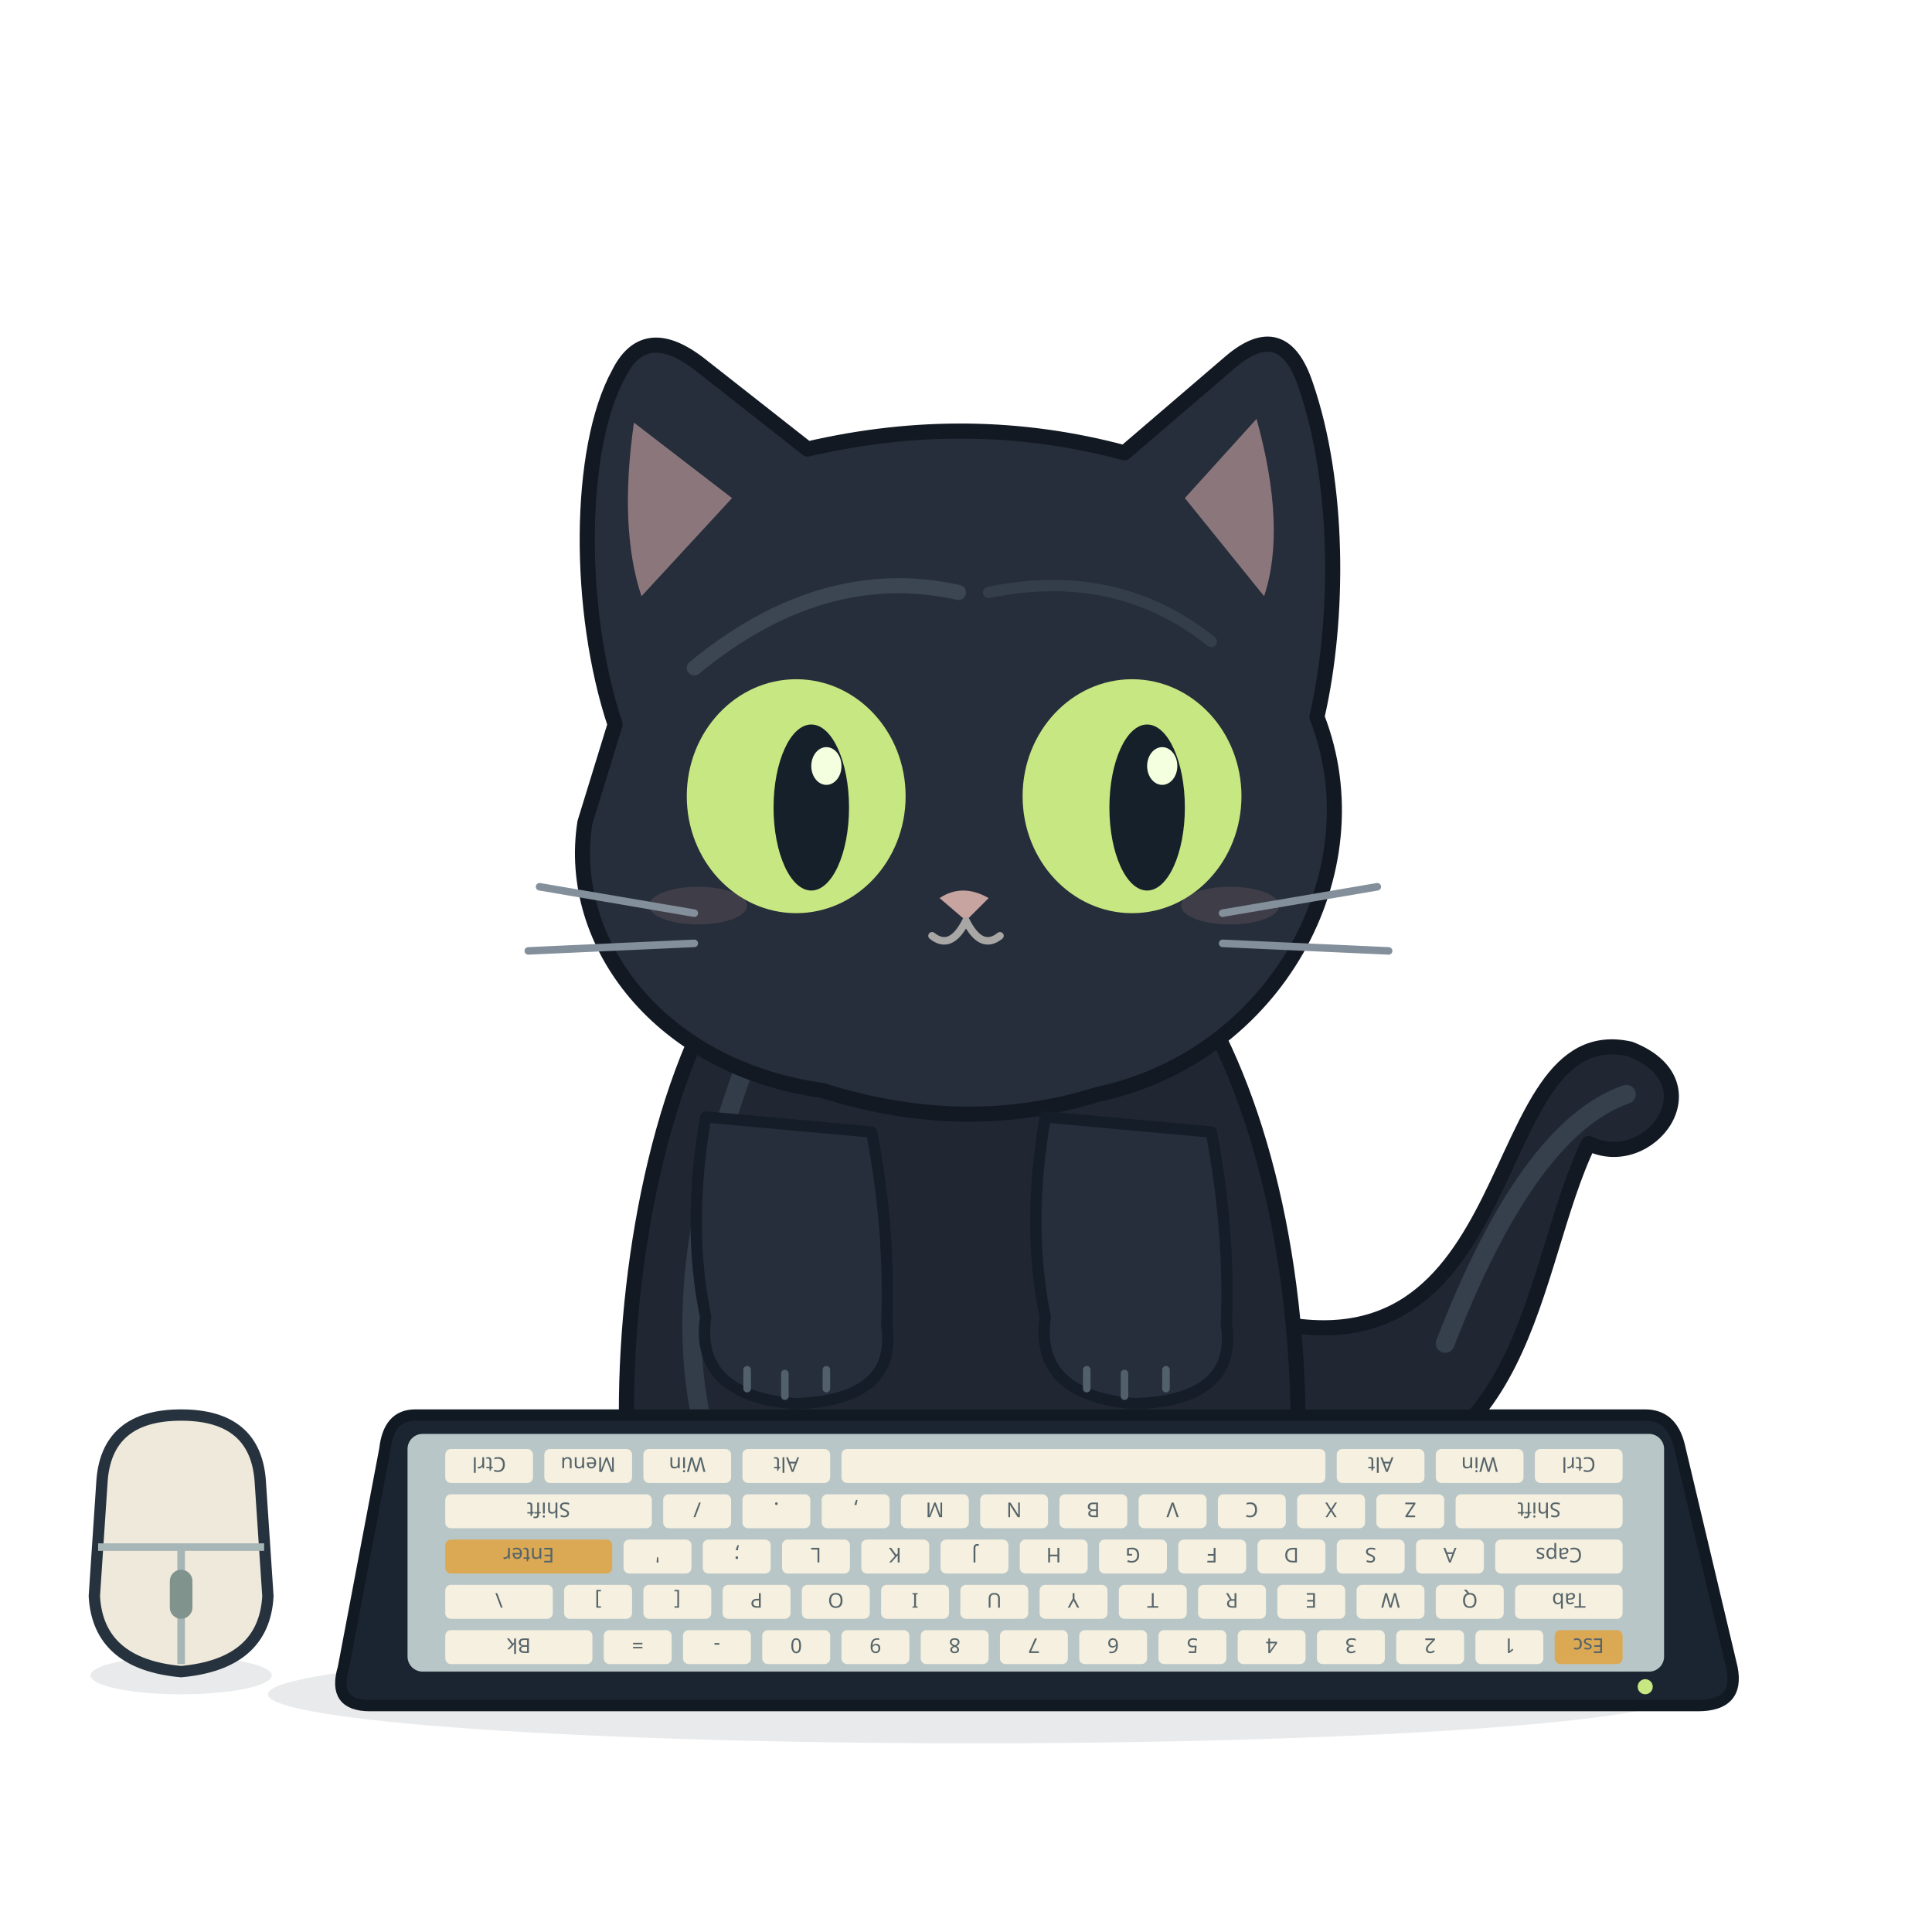
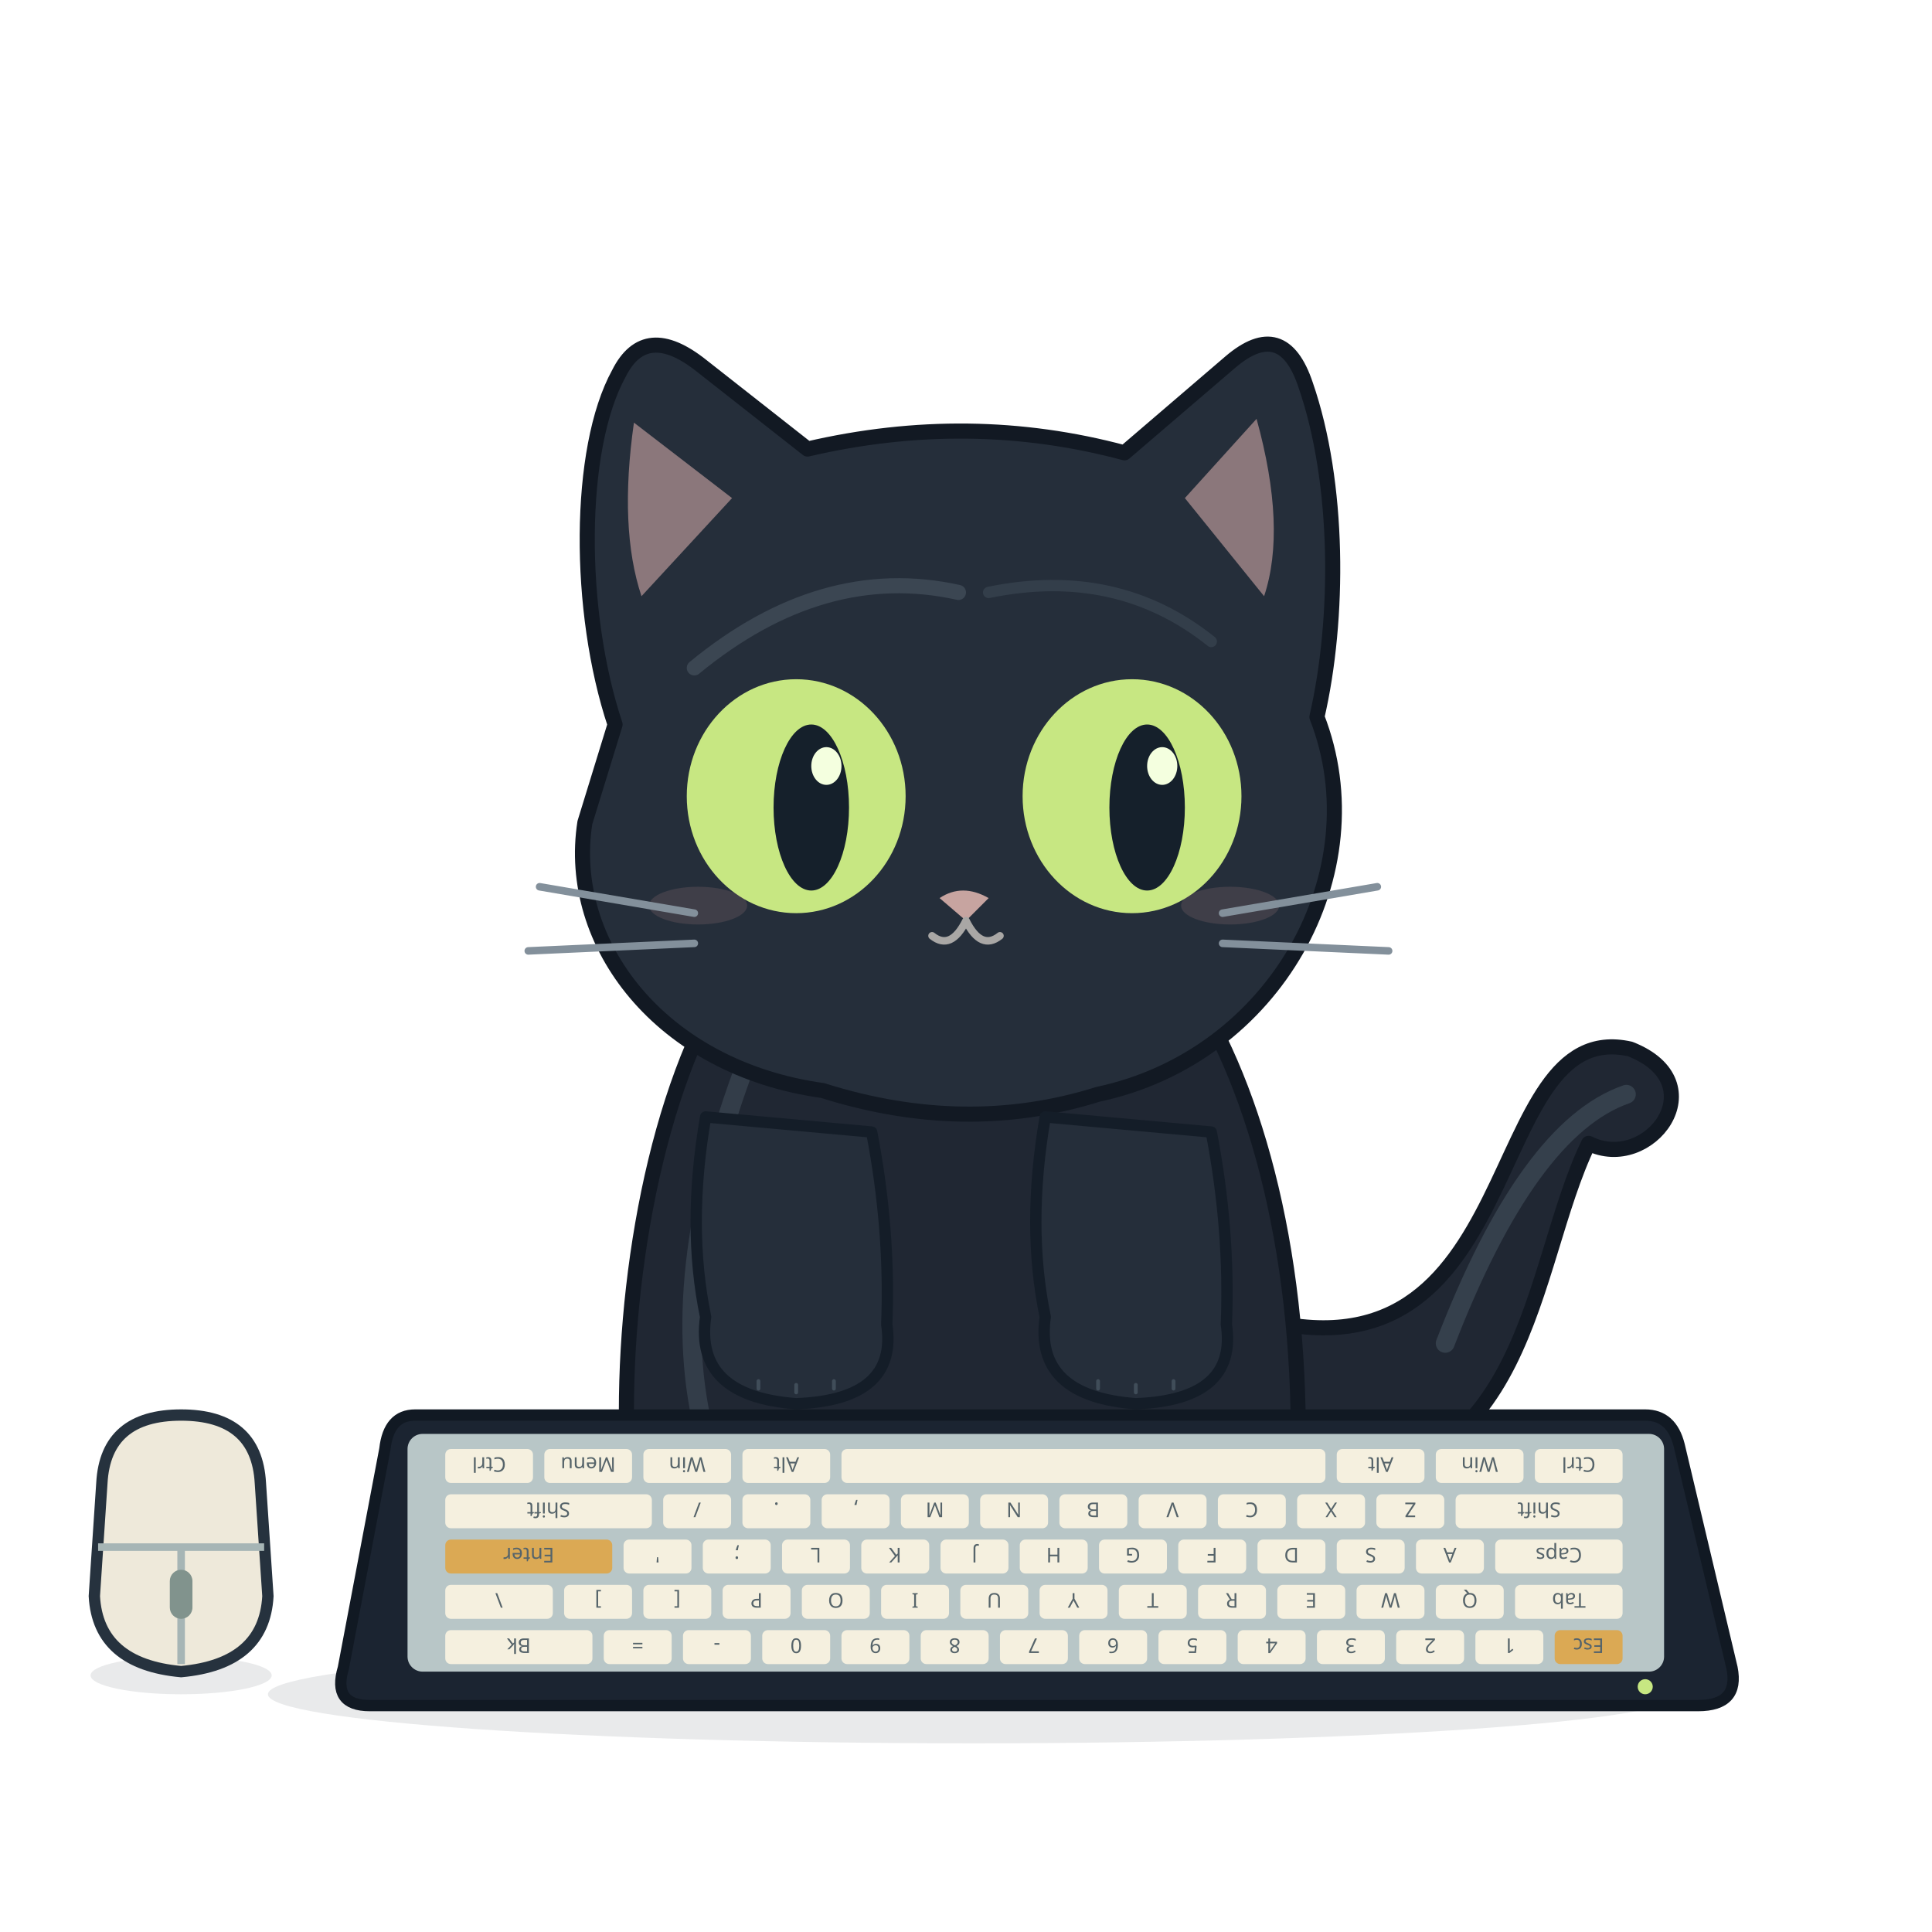
<svg xmlns="http://www.w3.org/2000/svg" width="512" height="512" viewBox="0 0 512 512">
  <ellipse cx="258" cy="449" rx="187" ry="13" fill="#17212d18" />
  <path d="M 332 349 C 406 370 392 269 432 278 C 455 287 437 311 421 303 C 405 336 406 395 345 393 Z" fill="#202733" stroke="#121923" stroke-width="4" stroke-linecap="round" stroke-linejoin="round" />
  <path d="M 383 356 Q 405 299 431 290" fill="none" stroke="#35404c" stroke-width="5" stroke-linecap="round" stroke-linejoin="round" />
  <path d="M 198 252 C 176 280 166 332 166 374 Q 163 407 195 413 L 316 413 Q 349 410 344 374 C 343 321 329 278 310 254 Z" fill="#202733" stroke="#121923" stroke-width="4" stroke-linecap="round" stroke-linejoin="round" />
  <path d="M 198 281 Q 176 339 187 381" fill="none" stroke="#333d49" stroke-width="5" stroke-linecap="round" stroke-linejoin="round" />
  <ellipse cx="210" cy="398" rx="36" ry="20" fill="#151d28" />
  <ellipse cx="303" cy="398" rx="36" ry="20" fill="#151d28" />
  <path d="M 163 192 C 153 162 153 119 164 99 Q 171 85 186 97 L 214 119 Q 257 109 298 120 L 326 96 Q 340 84 346 102 C 355 128 355 164 349 190 C 365 231 338 280 291 290 Q 256 301 218 289 C 175 283 150 250 155 218 Z" fill="#252e3a" stroke="#121923" stroke-width="4" stroke-linecap="round" stroke-linejoin="round" />
  <path d="M 168 112 Q 164 140 170 158 L 194 132 Z" fill="#8b777b" stroke="none" stroke-width="1" stroke-linecap="round" stroke-linejoin="round" />
  <path d="M 333 111 Q 341 140 335 158 L 314 132 Z" fill="#8b777b" stroke="none" stroke-width="1" stroke-linecap="round" stroke-linejoin="round" />
  <path d="M 184 177 Q 218 149 254 157" fill="none" stroke="#3b4652" stroke-width="4" stroke-linecap="round" stroke-linejoin="round" />
  <path d="M 262 157 Q 296 150 321 170" fill="none" stroke="#333e4a" stroke-width="3" stroke-linecap="round" stroke-linejoin="round" />
  <ellipse cx="211" cy="211" rx="29" ry="31" fill="#c7e782" />
  <ellipse cx="215" cy="214" rx="10" ry="22" fill="#15202b" />
  <ellipse cx="219" cy="203" rx="4" ry="5" fill="#f4ffdf" />
  <ellipse cx="300" cy="211" rx="29" ry="31" fill="#c7e782" />
  <ellipse cx="304" cy="214" rx="10" ry="22" fill="#15202b" />
  <ellipse cx="308" cy="203" rx="4" ry="5" fill="#f4ffdf" />
  <ellipse cx="185" cy="240" rx="13" ry="5" fill="#db9e9e24" />
  <ellipse cx="326" cy="240" rx="13" ry="5" fill="#db9e9e24" />
  <path d="M 249 238 Q 255 234 262 238 L 256 244 Z" fill="#c7a4a0" stroke="none" stroke-width="1" stroke-linecap="round" stroke-linejoin="round" />
  <path d="M 256 244 Q 252 252 247 248 M 256 244 Q 260 252 265 248" fill="none" stroke="#a9a7a5" stroke-width="2" stroke-linecap="round" stroke-linejoin="round" />
  <path d="M 184 242 L 143 235" fill="none" stroke="#83909b" stroke-width="2" stroke-linecap="round" stroke-linejoin="round" />
  <path d="M 184 250 L 140 252" fill="none" stroke="#83909b" stroke-width="2" stroke-linecap="round" stroke-linejoin="round" />
  <path d="M 324 242 L 365 235" fill="none" stroke="#83909b" stroke-width="2" stroke-linecap="round" stroke-linejoin="round" />
  <path d="M 324 250 L 368 252" fill="none" stroke="#83909b" stroke-width="2" stroke-linecap="round" stroke-linejoin="round" />
  <path d="M 110 375 L 436 375 Q 443 375 445 383 L 459 442 Q 461 452 450 452 L 98 452 Q 88 452 91 442 L 102 384 Q 103 375 110 375 Z" fill="#1b2431" stroke="#111923" stroke-width="3" stroke-linecap="round" stroke-linejoin="round" />
  <rect x="108" y="380" width="333" height="63" rx="4" fill="#b8c6c7" />
  <g transform="rotate(180 275 409)">
    <rect x="120" y="377" width="18" height="9" rx="1.5" fill="#dba954" />
    <text x="129.0" y="383.8" text-anchor="middle" font-family="sans-serif" font-size="5.4" fill="#56646a">Esc</text>
    <rect x="141" y="377" width="18" height="9" rx="1.5" fill="#f5f0df" />
    <text x="150.0" y="383.8" text-anchor="middle" font-family="sans-serif" font-size="5.4" fill="#56646a">1</text>
    <rect x="162" y="377" width="18" height="9" rx="1.5" fill="#f5f0df" />
    <text x="171.0" y="383.8" text-anchor="middle" font-family="sans-serif" font-size="5.4" fill="#56646a">2</text>
    <rect x="183" y="377" width="18" height="9" rx="1.5" fill="#f5f0df" />
    <text x="192.0" y="383.8" text-anchor="middle" font-family="sans-serif" font-size="5.4" fill="#56646a">3</text>
    <rect x="204" y="377" width="18" height="9" rx="1.5" fill="#f5f0df" />
    <text x="213.0" y="383.8" text-anchor="middle" font-family="sans-serif" font-size="5.4" fill="#56646a">4</text>
    <rect x="225" y="377" width="18" height="9" rx="1.5" fill="#f5f0df" />
    <text x="234.0" y="383.8" text-anchor="middle" font-family="sans-serif" font-size="5.4" fill="#56646a">5</text>
    <rect x="246" y="377" width="18" height="9" rx="1.5" fill="#f5f0df" />
    <text x="255.0" y="383.8" text-anchor="middle" font-family="sans-serif" font-size="5.4" fill="#56646a">6</text>
    <rect x="267" y="377" width="18" height="9" rx="1.5" fill="#f5f0df" />
    <text x="276.0" y="383.8" text-anchor="middle" font-family="sans-serif" font-size="5.4" fill="#56646a">7</text>
    <rect x="288" y="377" width="18" height="9" rx="1.5" fill="#f5f0df" />
    <text x="297.0" y="383.8" text-anchor="middle" font-family="sans-serif" font-size="5.4" fill="#56646a">8</text>
    <rect x="309" y="377" width="18" height="9" rx="1.5" fill="#f5f0df" />
    <text x="318.0" y="383.8" text-anchor="middle" font-family="sans-serif" font-size="5.4" fill="#56646a">9</text>
    <rect x="330" y="377" width="18" height="9" rx="1.5" fill="#f5f0df" />
    <text x="339.0" y="383.8" text-anchor="middle" font-family="sans-serif" font-size="5.4" fill="#56646a">0</text>
    <rect x="351" y="377" width="18" height="9" rx="1.5" fill="#f5f0df" />
    <text x="360.0" y="383.8" text-anchor="middle" font-family="sans-serif" font-size="5.4" fill="#56646a">-</text>
    <rect x="372" y="377" width="18" height="9" rx="1.5" fill="#f5f0df" />
    <text x="381.0" y="383.8" text-anchor="middle" font-family="sans-serif" font-size="5.4" fill="#56646a">=</text>
    <rect x="393" y="377" width="39" height="9" rx="1.5" fill="#f5f0df" />
    <text x="412.5" y="383.8" text-anchor="middle" font-family="sans-serif" font-size="5.4" fill="#56646a">Bk</text>
    <rect x="120" y="389" width="28.5" height="9" rx="1.5" fill="#f5f0df" />
    <text x="134.25" y="395.8" text-anchor="middle" font-family="sans-serif" font-size="5.4" fill="#56646a">Tab</text>
    <rect x="151.5" y="389" width="18" height="9" rx="1.5" fill="#f5f0df" />
    <text x="160.5" y="395.8" text-anchor="middle" font-family="sans-serif" font-size="5.4" fill="#56646a">Q</text>
    <rect x="172.5" y="389" width="18" height="9" rx="1.5" fill="#f5f0df" />
    <text x="181.5" y="395.8" text-anchor="middle" font-family="sans-serif" font-size="5.4" fill="#56646a">W</text>
    <rect x="193.5" y="389" width="18" height="9" rx="1.5" fill="#f5f0df" />
    <text x="202.5" y="395.8" text-anchor="middle" font-family="sans-serif" font-size="5.4" fill="#56646a">E</text>
    <rect x="214.5" y="389" width="18" height="9" rx="1.5" fill="#f5f0df" />
    <text x="223.5" y="395.8" text-anchor="middle" font-family="sans-serif" font-size="5.4" fill="#56646a">R</text>
    <rect x="235.5" y="389" width="18" height="9" rx="1.5" fill="#f5f0df" />
    <text x="244.5" y="395.8" text-anchor="middle" font-family="sans-serif" font-size="5.4" fill="#56646a">T</text>
    <rect x="256.5" y="389" width="18" height="9" rx="1.5" fill="#f5f0df" />
    <text x="265.5" y="395.8" text-anchor="middle" font-family="sans-serif" font-size="5.4" fill="#56646a">Y</text>
    <rect x="277.5" y="389" width="18" height="9" rx="1.5" fill="#f5f0df" />
    <text x="286.5" y="395.8" text-anchor="middle" font-family="sans-serif" font-size="5.4" fill="#56646a">U</text>
    <rect x="298.5" y="389" width="18" height="9" rx="1.5" fill="#f5f0df" />
    <text x="307.5" y="395.8" text-anchor="middle" font-family="sans-serif" font-size="5.4" fill="#56646a">I</text>
    <rect x="319.5" y="389" width="18" height="9" rx="1.5" fill="#f5f0df" />
    <text x="328.5" y="395.8" text-anchor="middle" font-family="sans-serif" font-size="5.4" fill="#56646a">O</text>
    <rect x="340.5" y="389" width="18" height="9" rx="1.5" fill="#f5f0df" />
    <text x="349.5" y="395.8" text-anchor="middle" font-family="sans-serif" font-size="5.4" fill="#56646a">P</text>
    <rect x="361.5" y="389" width="18" height="9" rx="1.5" fill="#f5f0df" />
    <text x="370.5" y="395.8" text-anchor="middle" font-family="sans-serif" font-size="5.4" fill="#56646a">[</text>
    <rect x="382.5" y="389" width="18" height="9" rx="1.5" fill="#f5f0df" />
    <text x="391.5" y="395.8" text-anchor="middle" font-family="sans-serif" font-size="5.4" fill="#56646a">]</text>
    <rect x="403.5" y="389" width="28.5" height="9" rx="1.5" fill="#f5f0df" />
    <text x="417.75" y="395.8" text-anchor="middle" font-family="sans-serif" font-size="5.4" fill="#56646a">\</text>
    <rect x="120" y="401" width="33.75" height="9" rx="1.5" fill="#f5f0df" />
    <text x="136.875" y="407.8" text-anchor="middle" font-family="sans-serif" font-size="5.4" fill="#56646a">Caps</text>
    <rect x="156.75" y="401" width="18" height="9" rx="1.5" fill="#f5f0df" />
    <text x="165.75" y="407.8" text-anchor="middle" font-family="sans-serif" font-size="5.4" fill="#56646a">A</text>
    <rect x="177.75" y="401" width="18" height="9" rx="1.5" fill="#f5f0df" />
    <text x="186.75" y="407.8" text-anchor="middle" font-family="sans-serif" font-size="5.4" fill="#56646a">S</text>
    <rect x="198.75" y="401" width="18" height="9" rx="1.5" fill="#f5f0df" />
    <text x="207.75" y="407.8" text-anchor="middle" font-family="sans-serif" font-size="5.4" fill="#56646a">D</text>
    <rect x="219.75" y="401" width="18" height="9" rx="1.5" fill="#f5f0df" />
    <text x="228.75" y="407.8" text-anchor="middle" font-family="sans-serif" font-size="5.4" fill="#56646a">F</text>
    <rect x="240.75" y="401" width="18" height="9" rx="1.5" fill="#f5f0df" />
    <text x="249.75" y="407.8" text-anchor="middle" font-family="sans-serif" font-size="5.4" fill="#56646a">G</text>
    <rect x="261.75" y="401" width="18" height="9" rx="1.5" fill="#f5f0df" />
    <text x="270.75" y="407.8" text-anchor="middle" font-family="sans-serif" font-size="5.4" fill="#56646a">H</text>
    <rect x="282.75" y="401" width="18" height="9" rx="1.5" fill="#f5f0df" />
    <text x="291.75" y="407.8" text-anchor="middle" font-family="sans-serif" font-size="5.4" fill="#56646a">J</text>
    <rect x="303.75" y="401" width="18" height="9" rx="1.5" fill="#f5f0df" />
    <text x="312.75" y="407.8" text-anchor="middle" font-family="sans-serif" font-size="5.4" fill="#56646a">K</text>
    <rect x="324.75" y="401" width="18" height="9" rx="1.5" fill="#f5f0df" />
    <text x="333.75" y="407.8" text-anchor="middle" font-family="sans-serif" font-size="5.4" fill="#56646a">L</text>
    <rect x="345.75" y="401" width="18" height="9" rx="1.5" fill="#f5f0df" />
    <text x="354.75" y="407.8" text-anchor="middle" font-family="sans-serif" font-size="5.4" fill="#56646a">;</text>
    <rect x="366.75" y="401" width="18" height="9" rx="1.5" fill="#f5f0df" />
    <text x="375.75" y="407.8" text-anchor="middle" font-family="sans-serif" font-size="5.4" fill="#56646a">'</text>
    <rect x="387.75" y="401" width="44.25" height="9" rx="1.5" fill="#dba954" />
    <text x="409.875" y="407.8" text-anchor="middle" font-family="sans-serif" font-size="5.4" fill="#56646a">Enter</text>
    <rect x="120" y="413" width="44.25" height="9" rx="1.5" fill="#f5f0df" />
    <text x="142.125" y="419.8" text-anchor="middle" font-family="sans-serif" font-size="5.4" fill="#56646a">Shift</text>
    <rect x="167.25" y="413" width="18" height="9" rx="1.5" fill="#f5f0df" />
    <text x="176.25" y="419.8" text-anchor="middle" font-family="sans-serif" font-size="5.4" fill="#56646a">Z</text>
    <rect x="188.25" y="413" width="18" height="9" rx="1.5" fill="#f5f0df" />
    <text x="197.25" y="419.8" text-anchor="middle" font-family="sans-serif" font-size="5.4" fill="#56646a">X</text>
    <rect x="209.25" y="413" width="18" height="9" rx="1.5" fill="#f5f0df" />
    <text x="218.25" y="419.8" text-anchor="middle" font-family="sans-serif" font-size="5.4" fill="#56646a">C</text>
    <rect x="230.25" y="413" width="18" height="9" rx="1.5" fill="#f5f0df" />
    <text x="239.25" y="419.8" text-anchor="middle" font-family="sans-serif" font-size="5.4" fill="#56646a">V</text>
    <rect x="251.25" y="413" width="18" height="9" rx="1.5" fill="#f5f0df" />
    <text x="260.25" y="419.8" text-anchor="middle" font-family="sans-serif" font-size="5.4" fill="#56646a">B</text>
    <rect x="272.25" y="413" width="18" height="9" rx="1.5" fill="#f5f0df" />
    <text x="281.25" y="419.8" text-anchor="middle" font-family="sans-serif" font-size="5.4" fill="#56646a">N</text>
    <rect x="293.25" y="413" width="18" height="9" rx="1.5" fill="#f5f0df" />
    <text x="302.25" y="419.8" text-anchor="middle" font-family="sans-serif" font-size="5.4" fill="#56646a">M</text>
    <rect x="314.25" y="413" width="18" height="9" rx="1.5" fill="#f5f0df" />
    <text x="323.25" y="419.8" text-anchor="middle" font-family="sans-serif" font-size="5.4" fill="#56646a">,</text>
    <rect x="335.25" y="413" width="18" height="9" rx="1.5" fill="#f5f0df" />
    <text x="344.25" y="419.8" text-anchor="middle" font-family="sans-serif" font-size="5.4" fill="#56646a">.</text>
    <rect x="356.25" y="413" width="18" height="9" rx="1.5" fill="#f5f0df" />
    <text x="365.25" y="419.8" text-anchor="middle" font-family="sans-serif" font-size="5.4" fill="#56646a">/</text>
    <rect x="377.25" y="413" width="54.75" height="9" rx="1.5" fill="#f5f0df" />
    <text x="404.625" y="419.8" text-anchor="middle" font-family="sans-serif" font-size="5.4" fill="#56646a">Shift</text>
    <rect x="120" y="425" width="23.25" height="9" rx="1.5" fill="#f5f0df" />
    <text x="131.625" y="431.8" text-anchor="middle" font-family="sans-serif" font-size="5.4" fill="#56646a">Ctrl</text>
    <rect x="146.25" y="425" width="23.25" height="9" rx="1.5" fill="#f5f0df" />
    <text x="157.875" y="431.8" text-anchor="middle" font-family="sans-serif" font-size="5.4" fill="#56646a">Win</text>
    <rect x="172.5" y="425" width="23.25" height="9" rx="1.5" fill="#f5f0df" />
    <text x="184.125" y="431.8" text-anchor="middle" font-family="sans-serif" font-size="5.4" fill="#56646a">Alt</text>
    <rect x="198.75" y="425" width="128.25" height="9" rx="1.5" fill="#f5f0df" />
    <text x="262.875" y="431.8" text-anchor="middle" font-family="sans-serif" font-size="5.4" fill="#56646a" />
    <rect x="330.0" y="425" width="23.25" height="9" rx="1.5" fill="#f5f0df" />
    <text x="341.625" y="431.8" text-anchor="middle" font-family="sans-serif" font-size="5.4" fill="#56646a">Alt</text>
    <rect x="356.25" y="425" width="23.25" height="9" rx="1.5" fill="#f5f0df" />
    <text x="367.875" y="431.8" text-anchor="middle" font-family="sans-serif" font-size="5.4" fill="#56646a">Win</text>
    <rect x="382.5" y="425" width="23.25" height="9" rx="1.5" fill="#f5f0df" />
    <text x="394.125" y="431.8" text-anchor="middle" font-family="sans-serif" font-size="5.4" fill="#56646a">Menu</text>
    <rect x="408.75" y="425" width="23.25" height="9" rx="1.5" fill="#f5f0df" />
    <text x="420.375" y="431.8" text-anchor="middle" font-family="sans-serif" font-size="5.4" fill="#56646a">Ctrl</text>
  </g>
  <ellipse cx="436" cy="447" rx="2" ry="2" fill="#c7e782" />
  <g transform="translate(0 0)">
    <ellipse cx="48" cy="444" rx="24" ry="5" fill="#17212d18" />
    <path d="M 27 393 Q 28 375 48 375 Q 68 375 69 393 L 71 423 Q 70 441 48 443 Q 26 441 25 423 Z" fill="#eee9da" stroke="#26323e" stroke-width="3" />
    <path d="M 26 410 H 70 M 48 410 V 441" fill="none" stroke="#a6b5b5" stroke-width="2" />
    <rect x="45" y="416" width="6" height="13" rx="3" fill="#81938d" />
  </g>
  <path d="M 187 296 Q 182 325 187 349 Q 184 370 211 372 Q 238 371 235 351 Q 236 326 231 300 Z" fill="#252e3a" stroke="#141d28" stroke-width="3" stroke-linecap="round" stroke-linejoin="round" />
-   <path d="M 198 363 L 198 368 M 208 364 L 208 370 M 219 363 L 219 368" fill="none" stroke="#52606c" stroke-width="2" stroke-linecap="round" stroke-linejoin="round" />
+   <path d="M 201 366 l 0 2 M 211 367 l 0 2 M 221 366 l 0 2" fill="none" stroke="#404d59" stroke-width="1" stroke-linecap="round" stroke-linejoin="round" />
  <path d="M 277 296 Q 272 325 277 349 Q 274 370 301 372 Q 328 371 325 351 Q 326 326 321 300 Z" fill="#252e3a" stroke="#141d28" stroke-width="3" stroke-linecap="round" stroke-linejoin="round" />
-   <path d="M 288 363 L 288 368 M 298 364 L 298 370 M 309 363 L 309 368" fill="none" stroke="#52606c" stroke-width="2" stroke-linecap="round" stroke-linejoin="round" />
+   <path d="M 291 366 l 0 2 M 301 367 l 0 2 M 311 366 l 0 2" fill="none" stroke="#404d59" stroke-width="1" stroke-linecap="round" stroke-linejoin="round" />
</svg>
